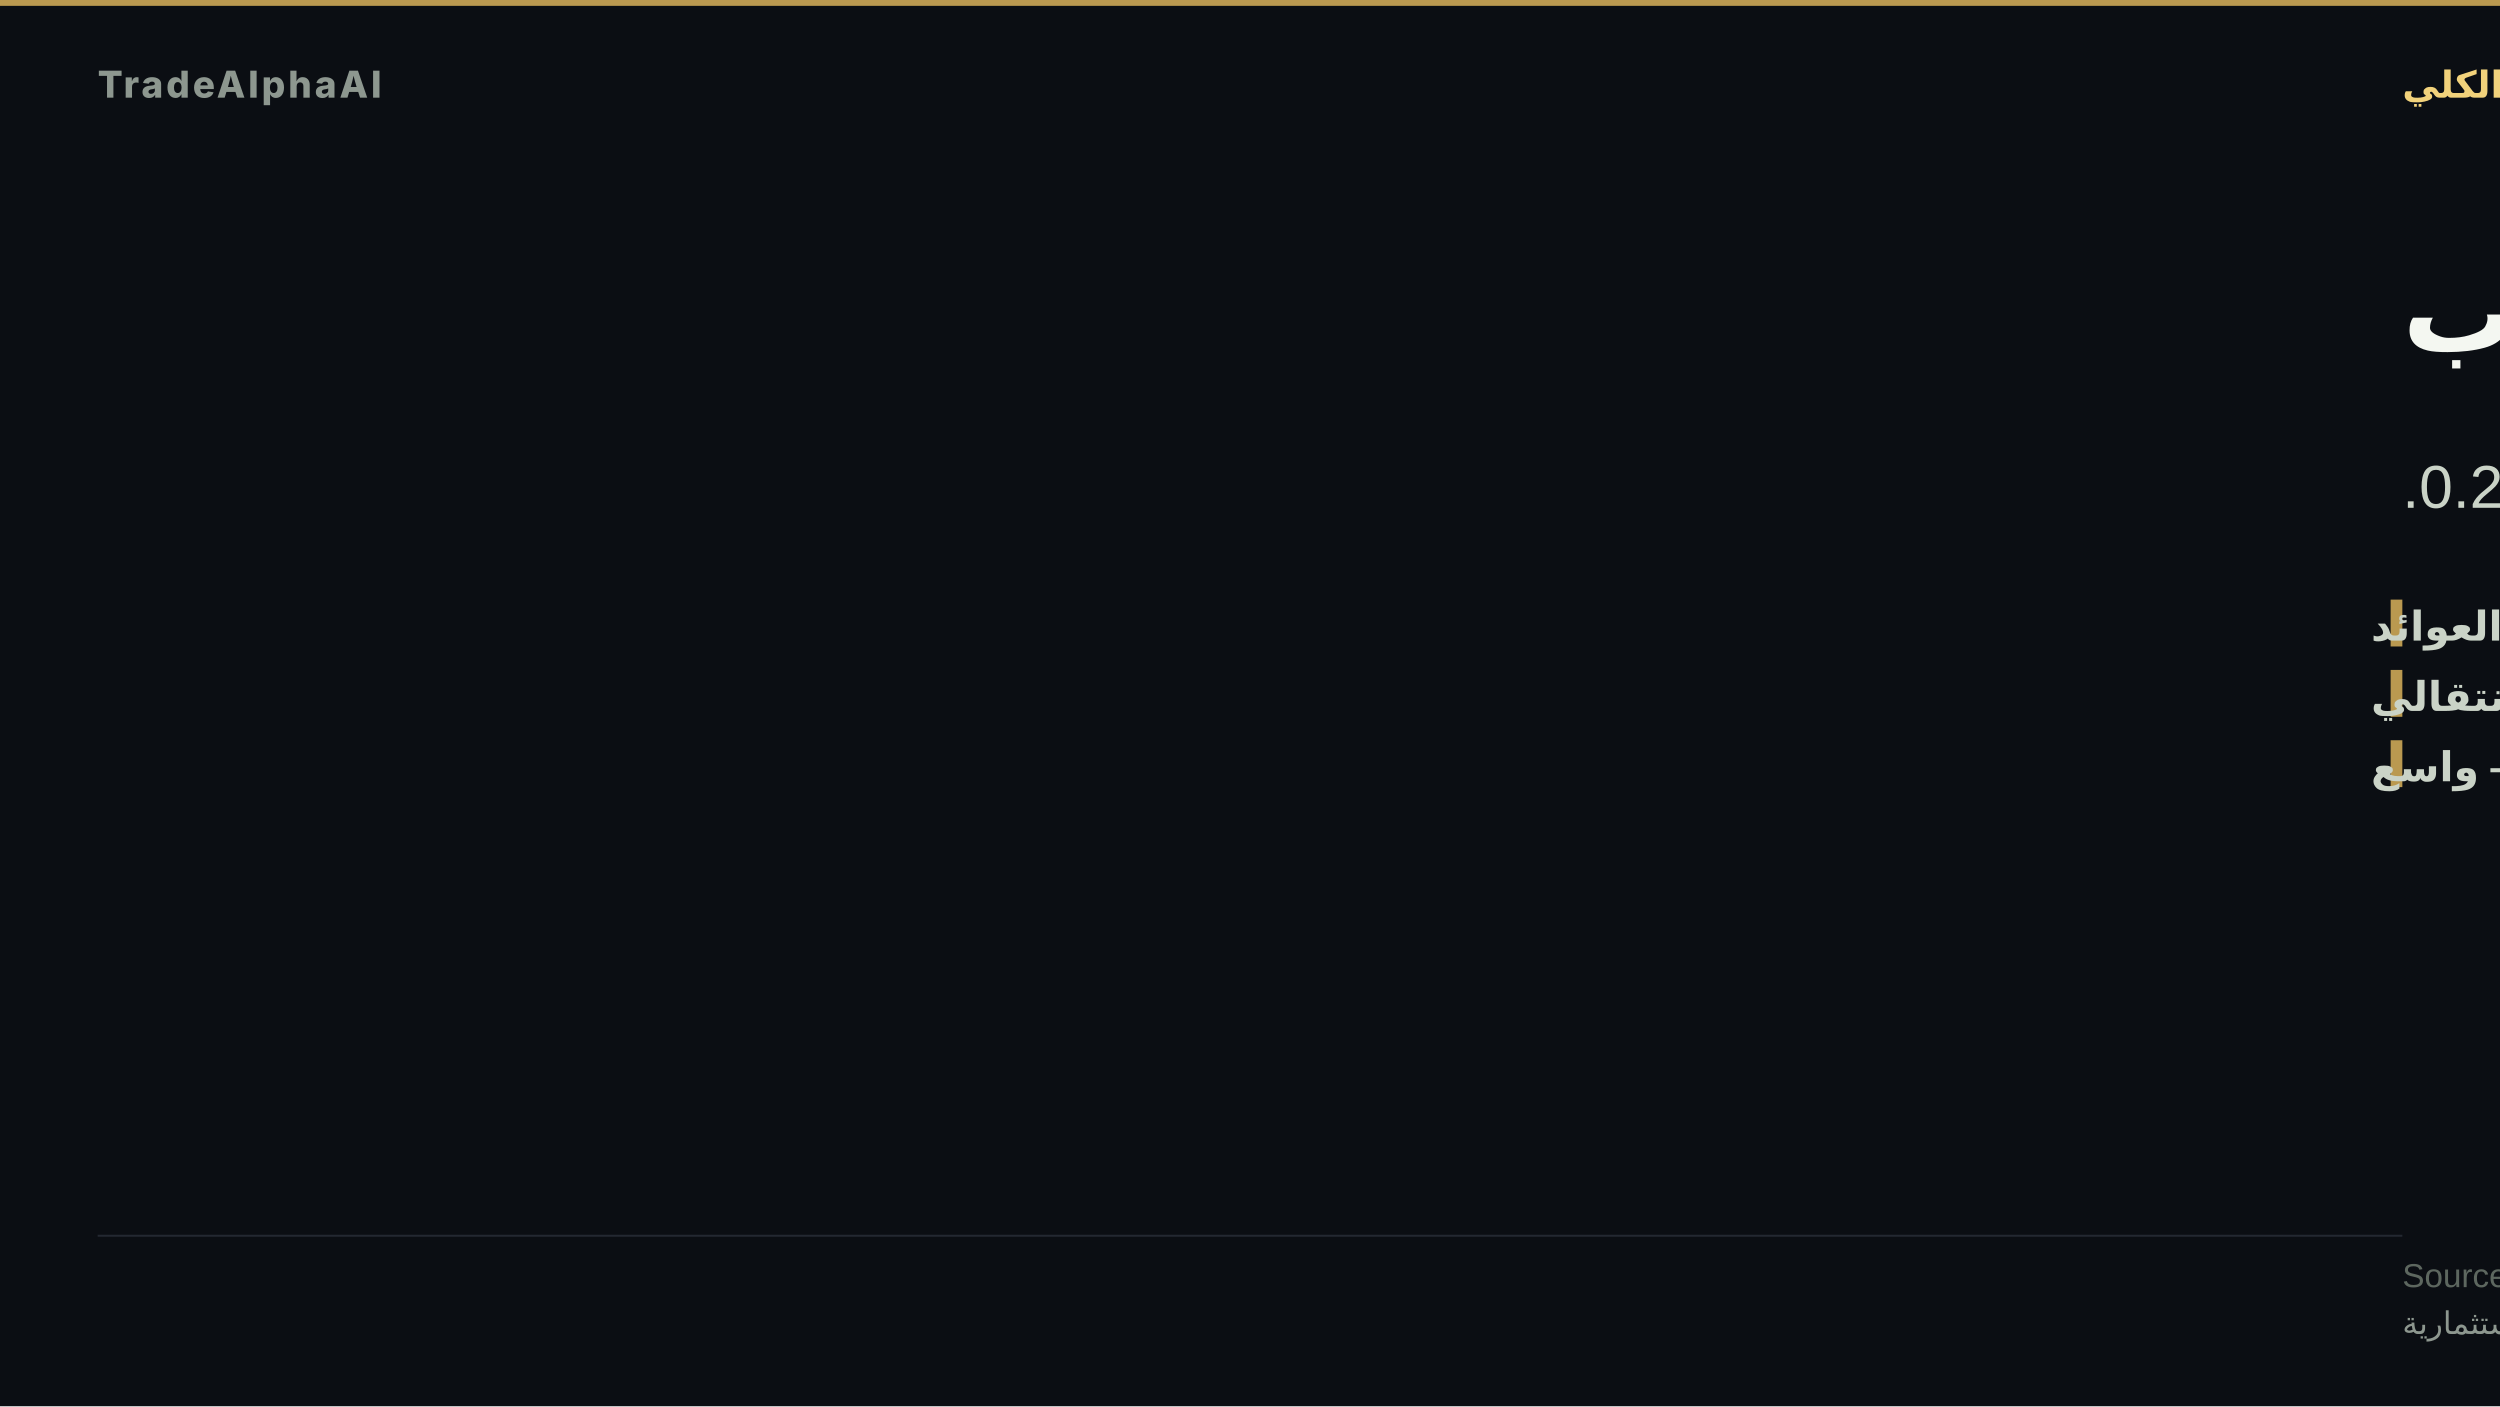
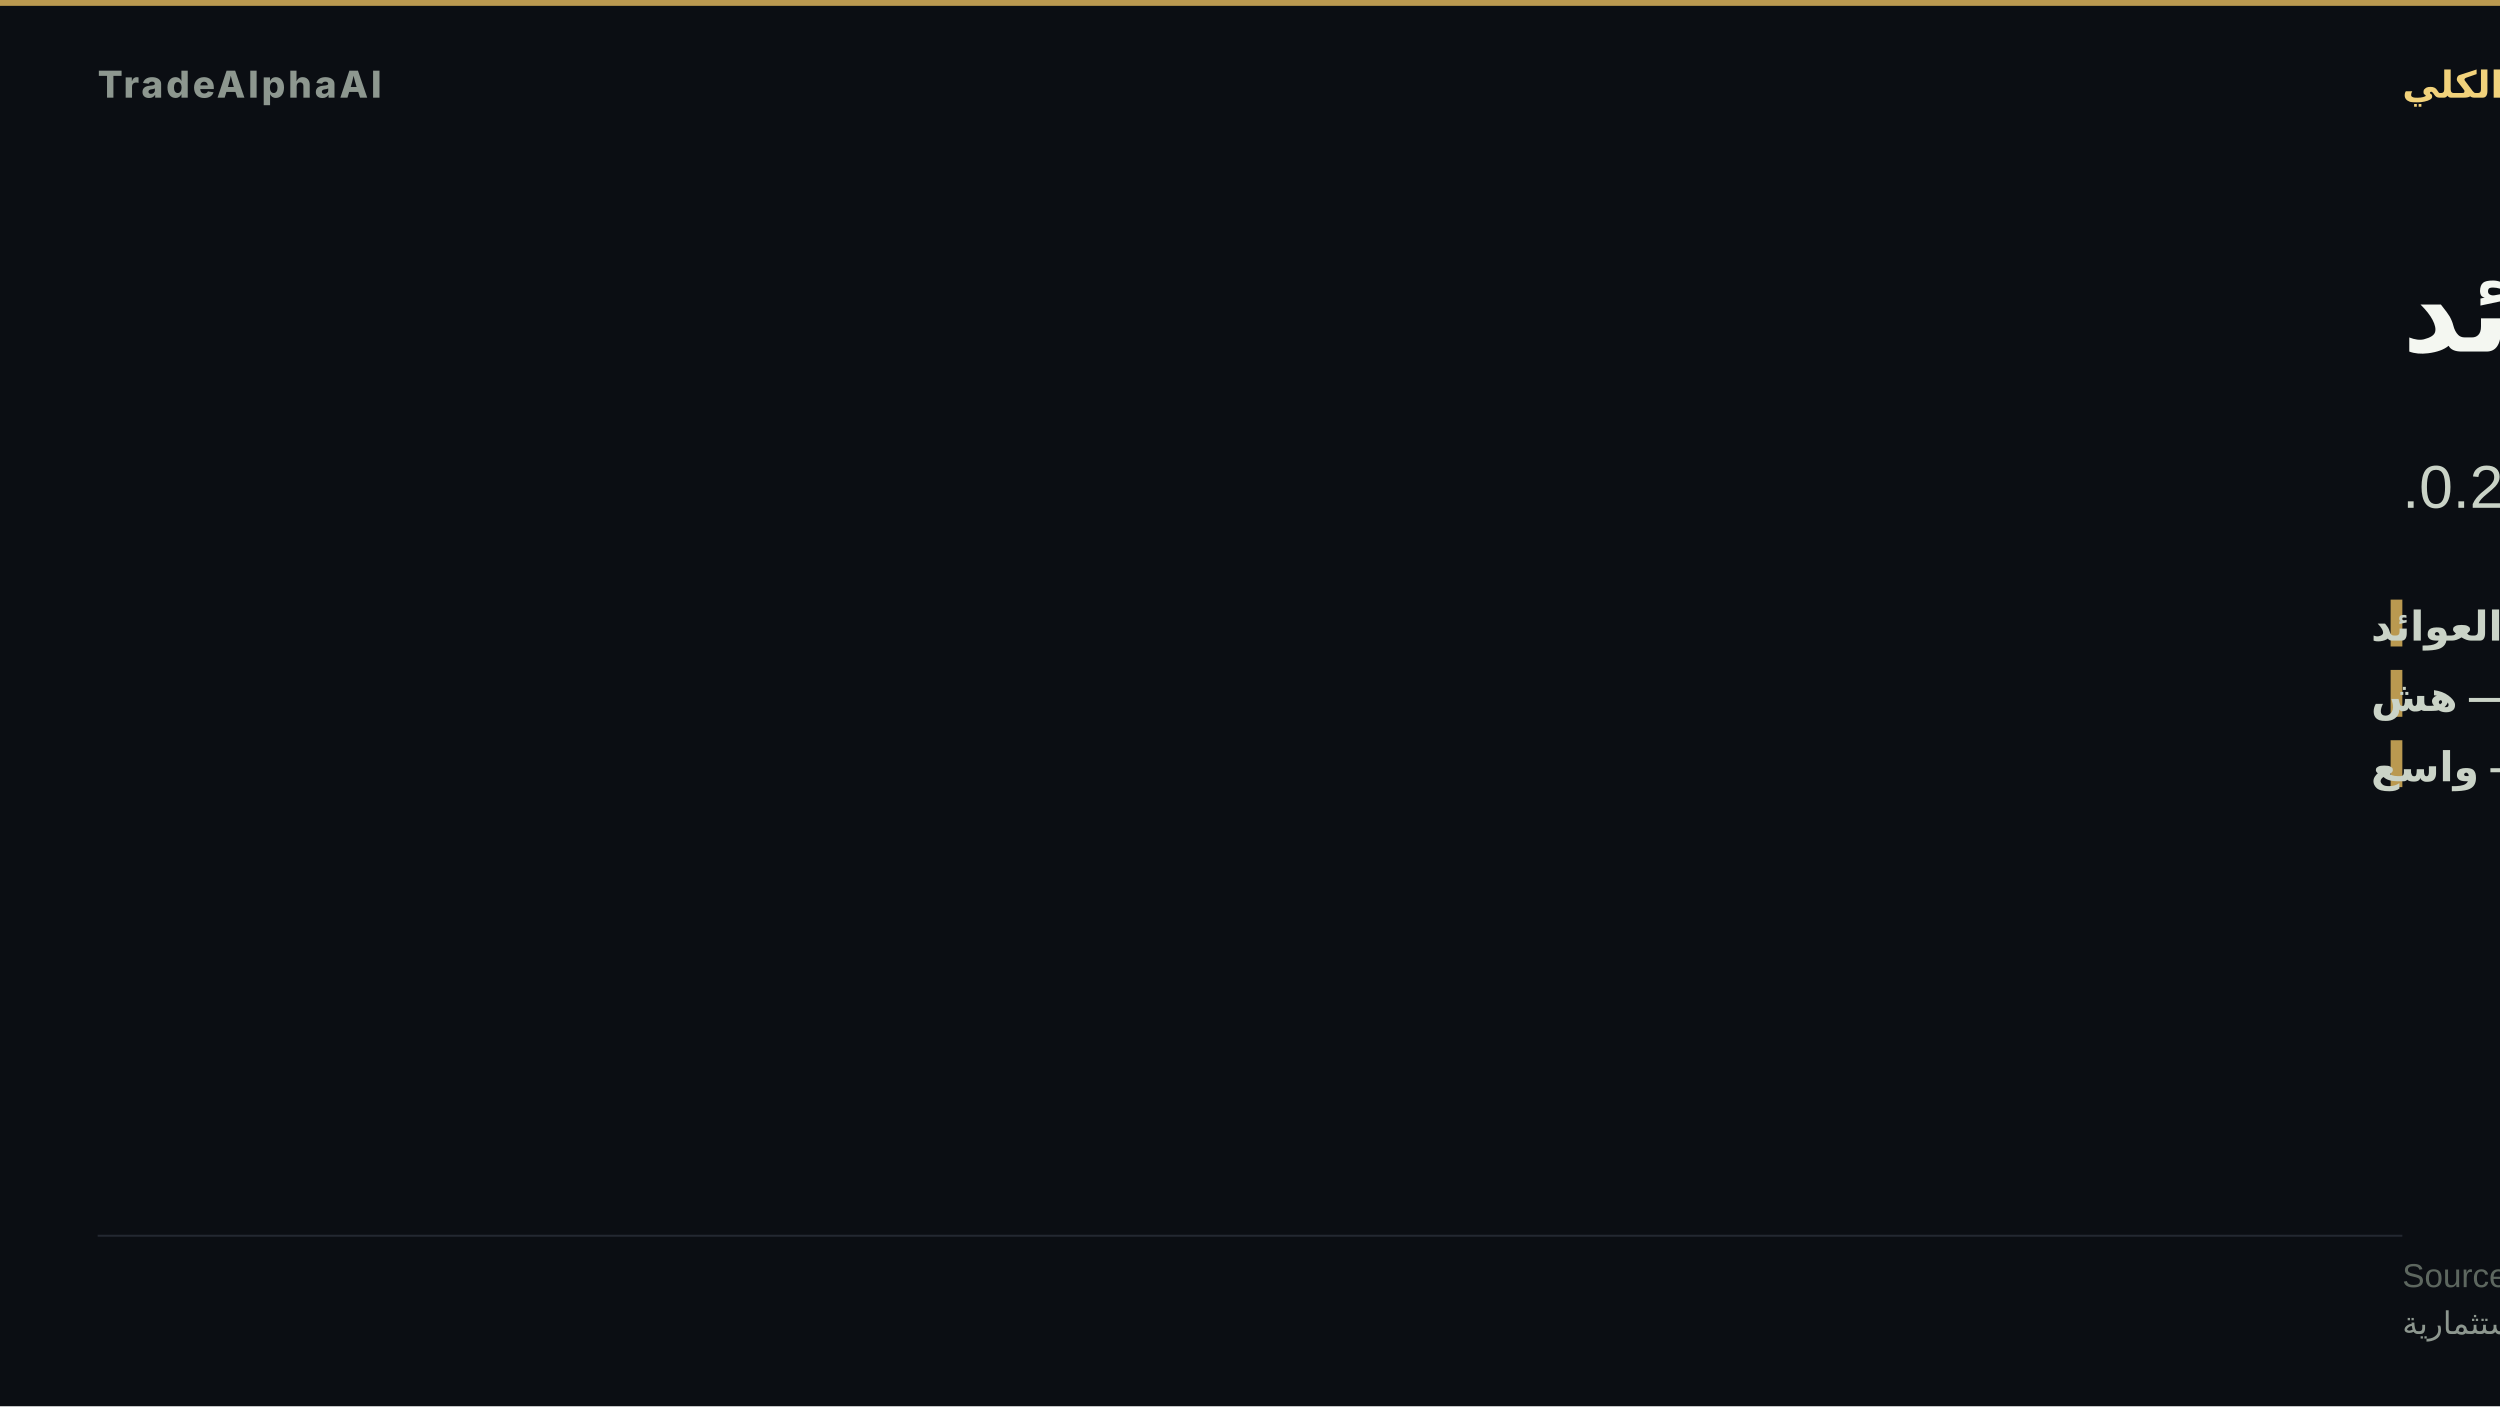
- <svg xmlns="http://www.w3.org/2000/svg" width="1280" height="720" viewBox="0 0 1280 720" role="img" aria-label="تحوّل تذبذب">
+ <svg xmlns="http://www.w3.org/2000/svg" width="1280" height="720" viewBox="0 0 1280 720" role="img" aria-label="ضغط العوائد">
  <rect width="1280" height="720" fill="#0b0e13" />
  <rect x="0" y="0" width="1280" height="3" fill="#d8b15a" opacity="0.85" />
  <text x="50" y="50" font-family="'Inter','Segoe UI','Helvetica Neue',Arial,sans-serif" font-size="19" font-weight="800" letter-spacing="1.5" fill="#8d978f" text-anchor="start">TradeAlphaAI</text>
  <text x="1230" y="50" font-family="'Tajawal','Cairo','Segoe UI',Arial,sans-serif" font-size="19" font-weight="700" letter-spacing="0" fill="#f2d27b" text-anchor="end" direction="rtl">النظام الكلي</text>
-   <text x="1230" y="180" font-family="'Tajawal','Cairo','Segoe UI',Arial,sans-serif" font-size="58" font-weight="800" fill="#f4f7f1" text-anchor="end" direction="rtl">تحوّل تذبذب</text>
-   <text x="1230" y="260" font-family="'Tajawal','Cairo','Segoe UI',Arial,sans-serif" font-size="31" font-weight="500" fill="#cad3c7" text-anchor="end" direction="rtl">سيولة ضغط العوائد · استقرار انتقالي · اتساق 0.2.</text>
+   <text x="1230" y="180" font-family="'Tajawal','Cairo','Segoe UI',Arial,sans-serif" font-size="58" font-weight="800" fill="#f4f7f1" text-anchor="end" direction="rtl">ضغط العوائد</text>
+   <text x="1230" y="260" font-family="'Tajawal','Cairo','Segoe UI',Arial,sans-serif" font-size="31" font-weight="500" fill="#cad3c7" text-anchor="end" direction="rtl">سيولة ضغط العوائد · استقرار هش · اتساق 0.2.</text>
  <rect x="1224" y="307" width="6" height="24" fill="#d8b15a" opacity="0.85" />
  <text x="1214" y="328" font-family="'Tajawal','Cairo','Segoe UI',Arial,sans-serif" font-size="21" font-weight="600" fill="#cad3c7" text-anchor="end" direction="rtl">السيولة — ضغط العوائد</text>
  <rect x="1224" y="343" width="6" height="24" fill="#d8b15a" opacity="0.85" />
-   <text x="1214" y="364" font-family="'Tajawal','Cairo','Segoe UI',Arial,sans-serif" font-size="21" font-weight="600" fill="#cad3c7" text-anchor="end" direction="rtl">الاستقرار — انتقالي</text>
+   <text x="1214" y="364" font-family="'Tajawal','Cairo','Segoe UI',Arial,sans-serif" font-size="21" font-weight="600" fill="#cad3c7" text-anchor="end" direction="rtl">الاستقرار — هش</text>
  <rect x="1224" y="379" width="6" height="24" fill="#d8b15a" opacity="0.85" />
  <text x="1214" y="400" font-family="'Tajawal','Cairo','Segoe UI',Arial,sans-serif" font-size="21" font-weight="600" fill="#cad3c7" text-anchor="end" direction="rtl">الاتساع — واسع</text>
  <rect x="50" y="632.2" width="1180" height="1" fill="rgba(148,163,184,0.18)" />
  <text x="1230" y="659" font-family="'Tajawal','Cairo','Segoe UI',Arial,sans-serif" font-size="17" fill="#5d675f" text-anchor="end" direction="rtl">Source: TradeAlphaAI macro-reactions + liquidity-regime artifacts</text>
  <text x="1230" y="683" font-family="'Tajawal','Cairo','Segoe UI',Arial,sans-serif" font-size="16" fill="#8d978f" text-anchor="end" direction="rtl">استخبارات سوق تعليمية — ليست نصيحة استثمارية</text>
</svg>
